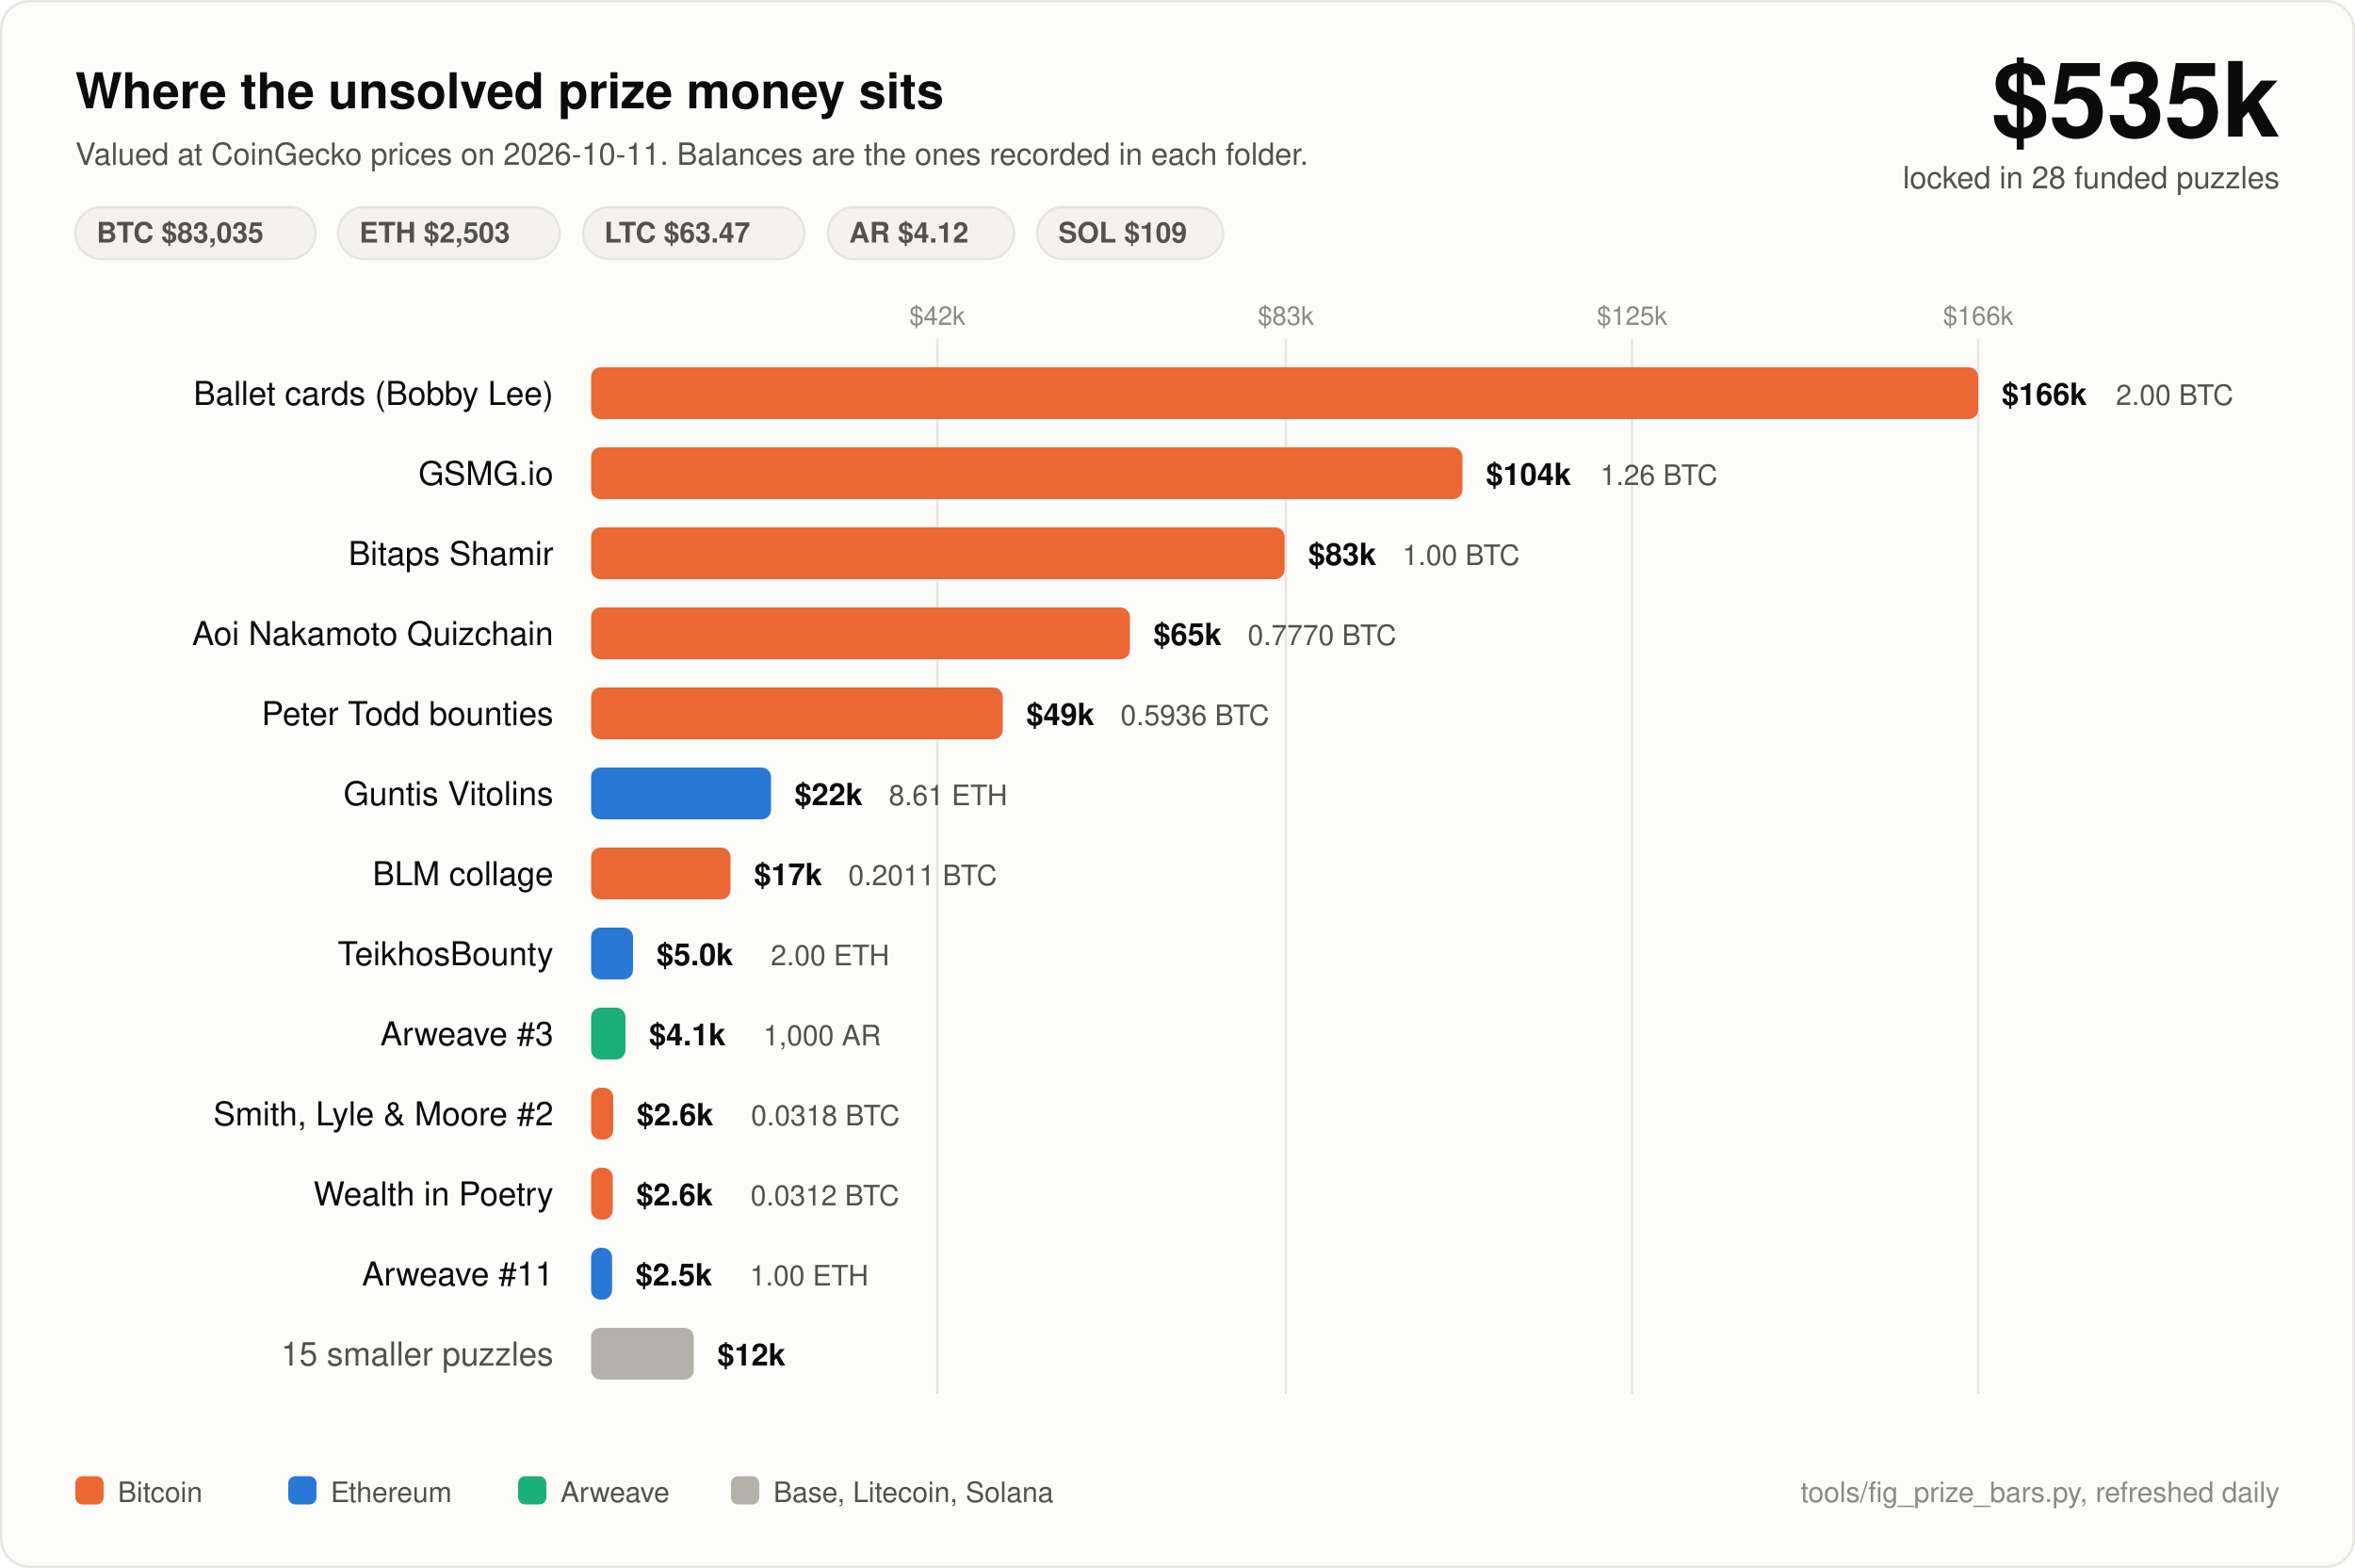
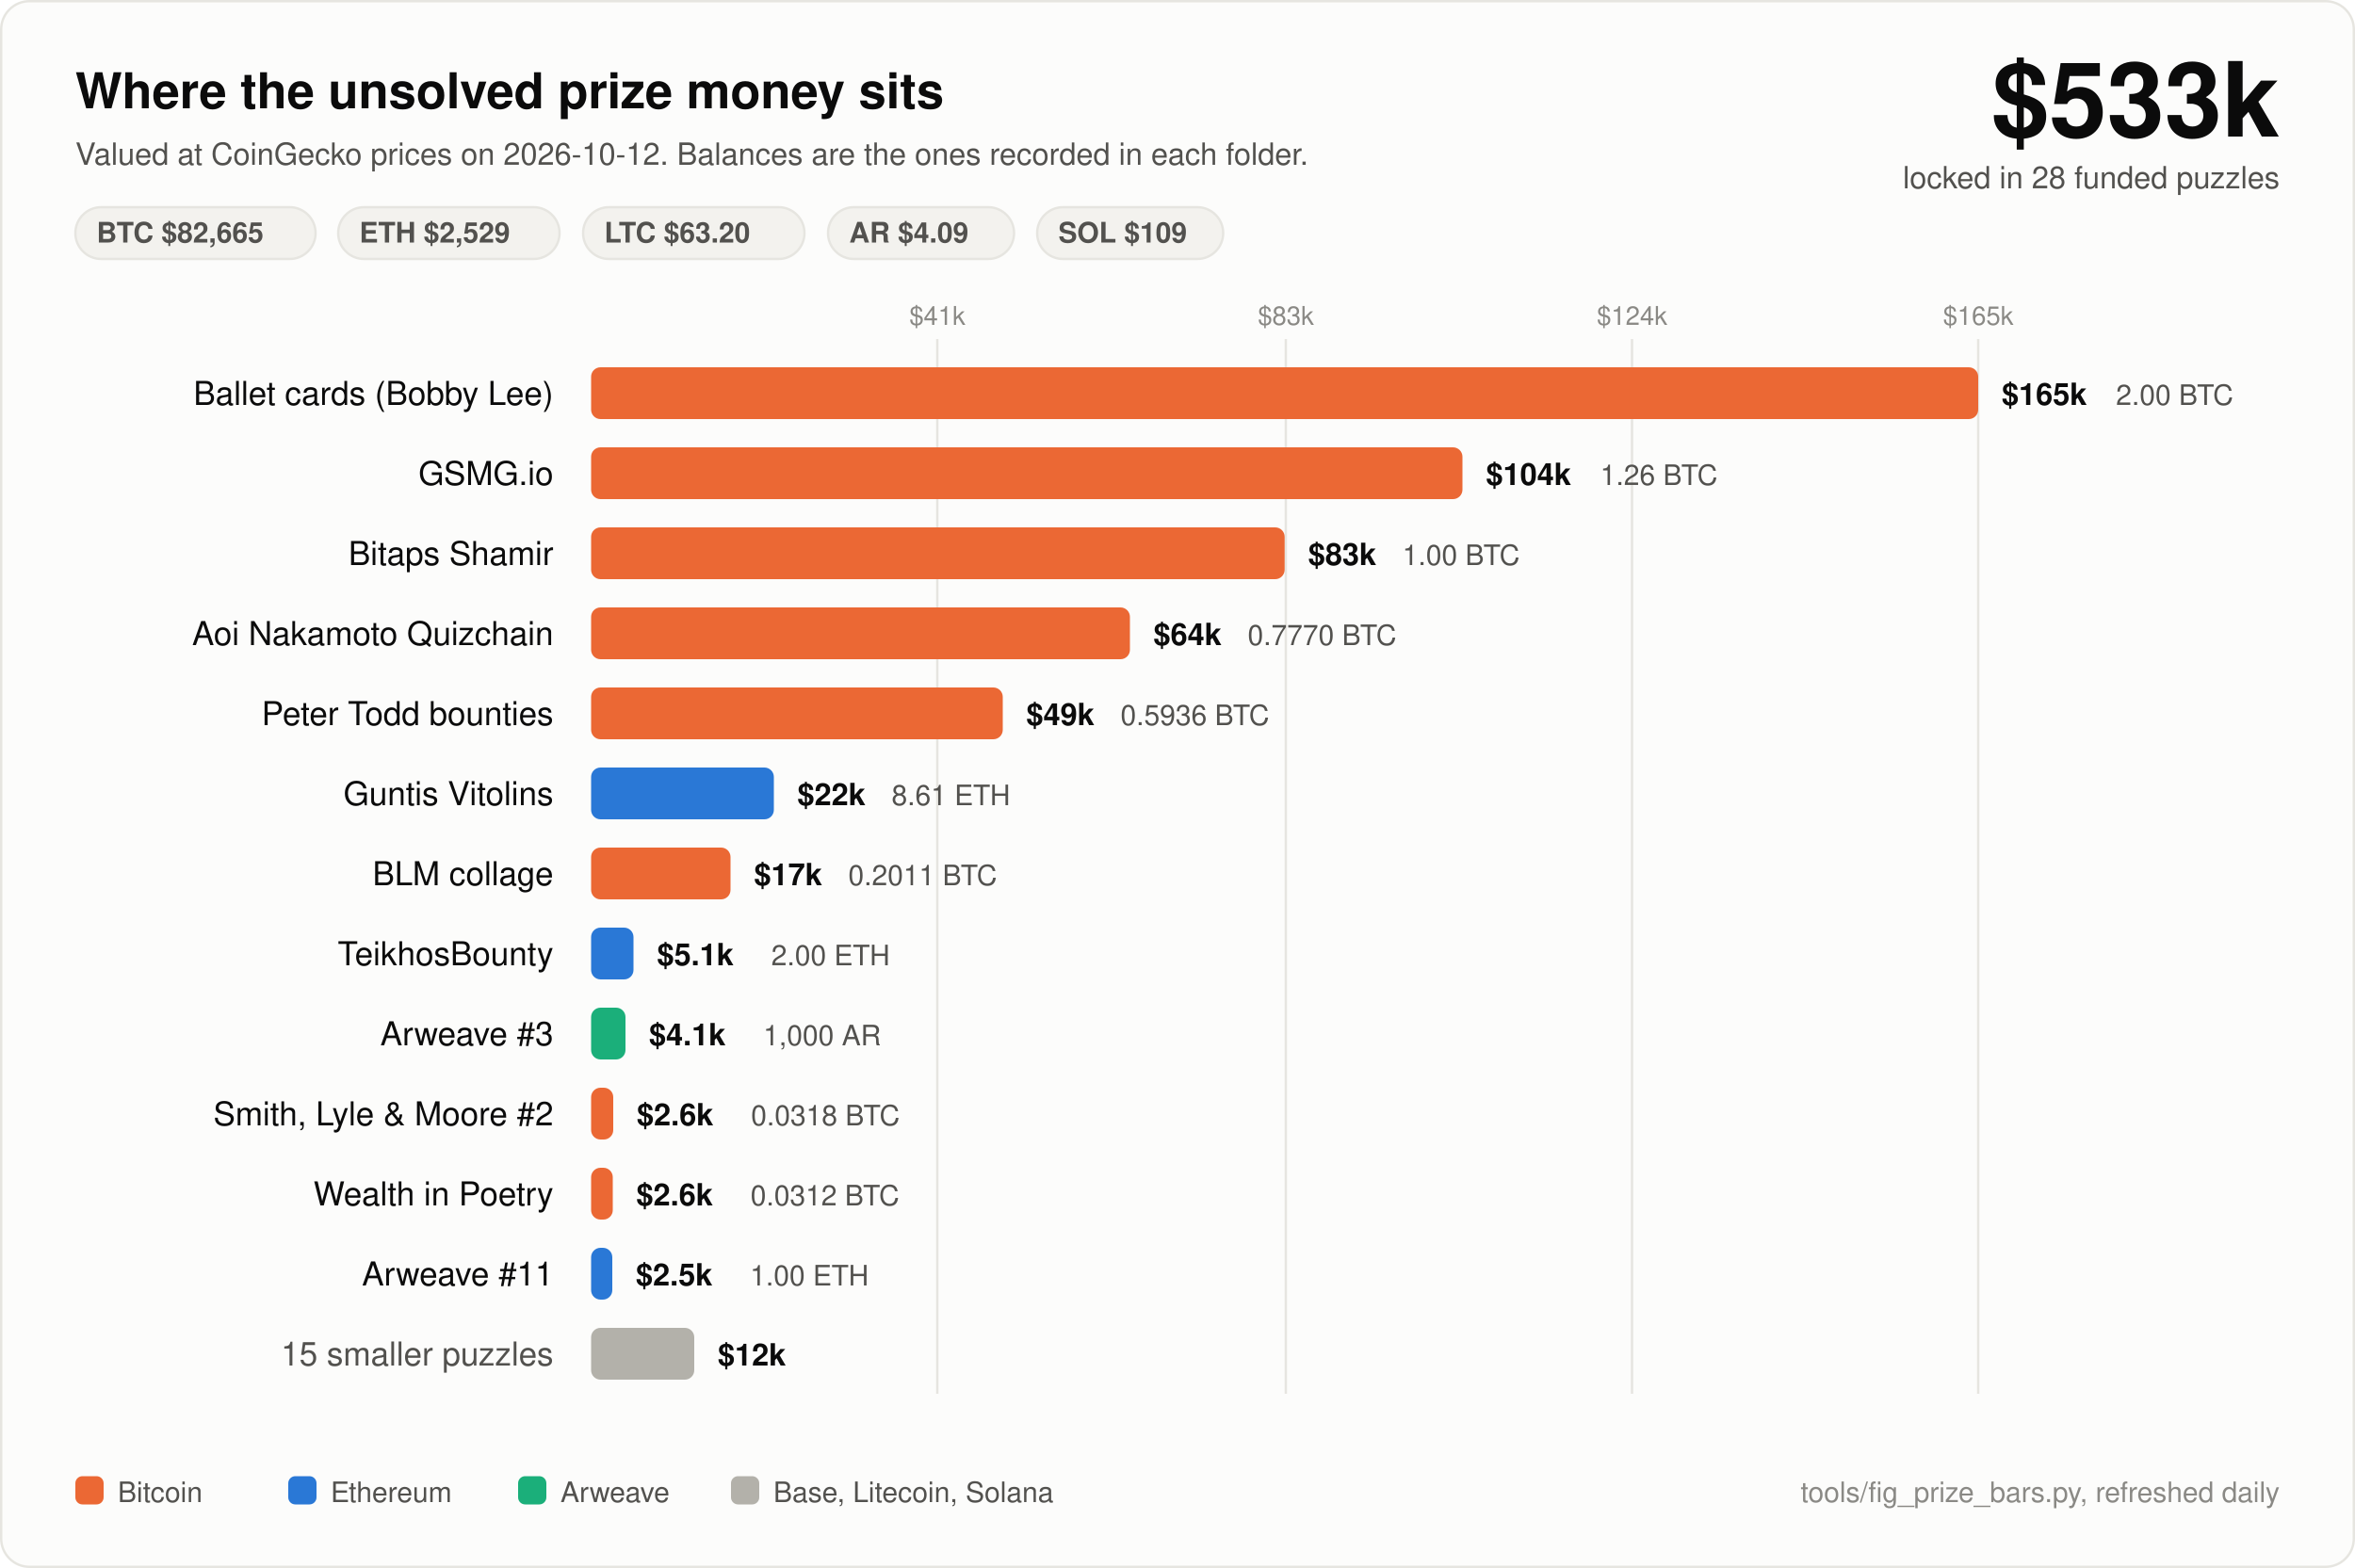
<svg xmlns="http://www.w3.org/2000/svg" width="1000" height="666" viewBox="0 0 1000 666" font-family="ui-sans-serif, -apple-system, Segoe UI, Helvetica, Arial, sans-serif">
  <rect x="0.5" y="0.5" width="999" height="665" rx="12" fill="#fcfcfb" stroke="#e6e5e0" />
  <text x="32" y="46" fill="#0b0b0b" font-size="21" font-weight="700">Where the unsolved prize money sits</text>
-   <text x="32" y="70" fill="#52514e" font-size="13">Valued at CoinGecko prices on 2026-10-11. Balances are the ones recorded in each folder.</text>
-   <text x="968" y="58" fill="#0b0b0b" font-size="44" font-weight="700" text-anchor="end">$535k</text>
+   <text x="32" y="70" fill="#52514e" font-size="13">Valued at CoinGecko prices on 2026-10-12. Balances are the ones recorded in each folder.</text>
+   <text x="968" y="58" fill="#0b0b0b" font-size="44" font-weight="700" text-anchor="end">$533k</text>
  <text x="968" y="80" fill="#52514e" font-size="13" text-anchor="end">locked in 28 funded puzzles</text>
  <rect x="32" y="88" width="102" height="22" rx="11" fill="#f3f2ee" stroke="#e6e5e0" />
-   <text x="41" y="103" fill="#52514e" font-size="12" font-weight="600">BTC $83,035</text>
+   <text x="41" y="103" fill="#52514e" font-size="12" font-weight="600">BTC $82,665</text>
  <rect x="143.6" y="88" width="94" height="22" rx="11" fill="#f3f2ee" stroke="#e6e5e0" />
-   <text x="152.6" y="103" fill="#52514e" font-size="12" font-weight="600">ETH $2,503</text>
+   <text x="152.6" y="103" fill="#52514e" font-size="12" font-weight="600">ETH $2,529</text>
  <rect x="247.6" y="88" width="94" height="22" rx="11" fill="#f3f2ee" stroke="#e6e5e0" />
-   <text x="256.6" y="103" fill="#52514e" font-size="12" font-weight="600">LTC $63.47</text>
+   <text x="256.6" y="103" fill="#52514e" font-size="12" font-weight="600">LTC $63.20</text>
  <rect x="351.6" y="88" width="79" height="22" rx="11" fill="#f3f2ee" stroke="#e6e5e0" />
-   <text x="360.6" y="103" fill="#52514e" font-size="12" font-weight="600">AR $4.12</text>
+   <text x="360.6" y="103" fill="#52514e" font-size="12" font-weight="600">AR $4.09</text>
  <rect x="440.4" y="88" width="79" height="22" rx="11" fill="#f3f2ee" stroke="#e6e5e0" />
  <text x="449.4" y="103" fill="#52514e" font-size="12" font-weight="600">SOL $109</text>
  <line x1="398" y1="144" x2="398" y2="592" stroke="#e6e5e0" stroke-width="1" />
-   <text x="398" y="138" fill="#8a8985" font-size="11" text-anchor="middle">$42k</text>
+   <text x="398" y="138" fill="#8a8985" font-size="11" text-anchor="middle">$41k</text>
  <line x1="546" y1="144" x2="546" y2="592" stroke="#e6e5e0" stroke-width="1" />
  <text x="546" y="138" fill="#8a8985" font-size="11" text-anchor="middle">$83k</text>
  <line x1="693" y1="144" x2="693" y2="592" stroke="#e6e5e0" stroke-width="1" />
-   <text x="693" y="138" fill="#8a8985" font-size="11" text-anchor="middle">$125k</text>
+   <text x="693" y="138" fill="#8a8985" font-size="11" text-anchor="middle">$124k</text>
  <line x1="840" y1="144" x2="840" y2="592" stroke="#e6e5e0" stroke-width="1" />
-   <text x="840" y="138" fill="#8a8985" font-size="11" text-anchor="middle">$166k</text>
+   <text x="840" y="138" fill="#8a8985" font-size="11" text-anchor="middle">$165k</text>
  <text x="235" y="172" fill="#0b0b0b" font-size="14" text-anchor="end">Ballet cards (Bobby Lee)</text>
  <rect x="251" y="156" width="589.0" height="22" rx="4" fill="#eb6834" />
-   <text x="850.0" y="172" fill="#0b0b0b" font-size="13" font-weight="600">$166k</text>
+   <text x="850.0" y="172" fill="#0b0b0b" font-size="13" font-weight="600">$165k</text>
  <text x="898.5" y="172" fill="#52514e" font-size="12">2.00 BTC</text>
  <text x="235" y="206" fill="#0b0b0b" font-size="14" text-anchor="end">GSMG.io</text>
  <rect x="251" y="190" width="370.0" height="22" rx="4" fill="#eb6834" />
  <text x="631.0" y="206" fill="#0b0b0b" font-size="13" font-weight="600">$104k</text>
  <text x="679.5" y="206" fill="#52514e" font-size="12">1.26 BTC</text>
  <text x="235" y="240" fill="#0b0b0b" font-size="14" text-anchor="end">Bitaps Shamir</text>
  <rect x="251" y="224" width="294.5" height="22" rx="4" fill="#eb6834" />
  <text x="555.5" y="240" fill="#0b0b0b" font-size="13" font-weight="600">$83k</text>
  <text x="595.5" y="240" fill="#52514e" font-size="12">1.00 BTC</text>
  <text x="235" y="274" fill="#0b0b0b" font-size="14" text-anchor="end">Aoi Nakamoto Quizchain</text>
  <rect x="251" y="258" width="228.8" height="22" rx="4" fill="#eb6834" />
-   <text x="489.8" y="274" fill="#0b0b0b" font-size="13" font-weight="600">$65k</text>
+   <text x="489.8" y="274" fill="#0b0b0b" font-size="13" font-weight="600">$64k</text>
  <text x="529.8" y="274" fill="#52514e" font-size="12">0.7770 BTC</text>
  <text x="235" y="308" fill="#0b0b0b" font-size="14" text-anchor="end">Peter Todd bounties</text>
  <rect x="251" y="292" width="174.8" height="22" rx="4" fill="#eb6834" />
  <text x="435.8" y="308" fill="#0b0b0b" font-size="13" font-weight="600">$49k</text>
  <text x="475.8" y="308" fill="#52514e" font-size="12">0.5936 BTC</text>
  <text x="235" y="342" fill="#0b0b0b" font-size="14" text-anchor="end">Guntis Vitolins</text>
-   <rect x="251" y="326" width="76.4" height="22" rx="4" fill="#2a78d6" />
-   <text x="337.4" y="342" fill="#0b0b0b" font-size="13" font-weight="600">$22k</text>
-   <text x="377.4" y="342" fill="#52514e" font-size="12">8.61 ETH</text>
+   <rect x="251" y="326" width="77.6" height="22" rx="4" fill="#2a78d6" />
+   <text x="338.6" y="342" fill="#0b0b0b" font-size="13" font-weight="600">$22k</text>
+   <text x="378.6" y="342" fill="#52514e" font-size="12">8.61 ETH</text>
  <text x="235" y="376" fill="#0b0b0b" font-size="14" text-anchor="end">BLM collage</text>
  <rect x="251" y="360" width="59.2" height="22" rx="4" fill="#eb6834" />
  <text x="320.2" y="376" fill="#0b0b0b" font-size="13" font-weight="600">$17k</text>
  <text x="360.2" y="376" fill="#52514e" font-size="12">0.2011 BTC</text>
  <text x="235" y="410" fill="#0b0b0b" font-size="14" text-anchor="end">TeikhosBounty</text>
-   <rect x="251" y="394" width="17.8" height="22" rx="4" fill="#2a78d6" />
-   <text x="278.8" y="410" fill="#0b0b0b" font-size="13" font-weight="600">$5.0k</text>
-   <text x="327.3" y="410" fill="#52514e" font-size="12">2.00 ETH</text>
+   <rect x="251" y="394" width="18.0" height="22" rx="4" fill="#2a78d6" />
+   <text x="279.0" y="410" fill="#0b0b0b" font-size="13" font-weight="600">$5.1k</text>
+   <text x="327.5" y="410" fill="#52514e" font-size="12">2.00 ETH</text>
  <text x="235" y="444" fill="#0b0b0b" font-size="14" text-anchor="end">Arweave #3</text>
  <rect x="251" y="428" width="14.6" height="22" rx="4" fill="#1baf7a" />
  <text x="275.6" y="444" fill="#0b0b0b" font-size="13" font-weight="600">$4.1k</text>
  <text x="324.1" y="444" fill="#52514e" font-size="12">1,000 AR</text>
  <text x="235" y="478" fill="#0b0b0b" font-size="14" text-anchor="end">Smith, Lyle &amp; Moore #2</text>
  <rect x="251" y="462" width="9.4" height="22" rx="4" fill="#eb6834" />
  <text x="270.4" y="478" fill="#0b0b0b" font-size="13" font-weight="600">$2.6k</text>
  <text x="318.9" y="478" fill="#52514e" font-size="12">0.0318 BTC</text>
  <text x="235" y="512" fill="#0b0b0b" font-size="14" text-anchor="end">Wealth in Poetry</text>
  <rect x="251" y="496" width="9.2" height="22" rx="4" fill="#eb6834" />
  <text x="270.2" y="512" fill="#0b0b0b" font-size="13" font-weight="600">$2.6k</text>
  <text x="318.7" y="512" fill="#52514e" font-size="12">0.0312 BTC</text>
  <text x="235" y="546" fill="#0b0b0b" font-size="14" text-anchor="end">Arweave #11</text>
-   <rect x="251" y="530" width="8.9" height="22" rx="4" fill="#2a78d6" />
-   <text x="269.9" y="546" fill="#0b0b0b" font-size="13" font-weight="600">$2.5k</text>
-   <text x="318.4" y="546" fill="#52514e" font-size="12">1.00 ETH</text>
+   <rect x="251" y="530" width="9.0" height="22" rx="4" fill="#2a78d6" />
+   <text x="270.0" y="546" fill="#0b0b0b" font-size="13" font-weight="600">$2.5k</text>
+   <text x="318.5" y="546" fill="#52514e" font-size="12">1.00 ETH</text>
  <text x="235" y="580" fill="#52514e" font-size="14" text-anchor="end">15 smaller puzzles</text>
-   <rect x="251" y="564" width="43.6" height="22" rx="4" fill="#b3b1aa" />
-   <text x="304.6" y="580" fill="#0b0b0b" font-size="13" font-weight="600">$12k</text>
+   <rect x="251" y="564" width="43.8" height="22" rx="4" fill="#b3b1aa" />
+   <text x="304.8" y="580" fill="#0b0b0b" font-size="13" font-weight="600">$12k</text>
  <rect x="32" y="627" width="12" height="12" rx="3" fill="#eb6834" />
  <text x="50" y="638" fill="#52514e" font-size="12">Bitcoin</text>
  <rect x="122.4" y="627" width="12" height="12" rx="3" fill="#2a78d6" />
  <text x="140.4" y="638" fill="#52514e" font-size="12">Ethereum</text>
  <rect x="220.0" y="627" width="12" height="12" rx="3" fill="#1baf7a" />
  <text x="238.0" y="638" fill="#52514e" font-size="12">Arweave</text>
  <rect x="310.4" y="627" width="12" height="12" rx="3" fill="#b3b1aa" />
  <text x="328.4" y="638" fill="#52514e" font-size="12">Base, Litecoin, Solana</text>
  <text x="968" y="638" fill="#8a8985" font-size="12" text-anchor="end">tools/fig_prize_bars.py, refreshed daily</text>
</svg>
